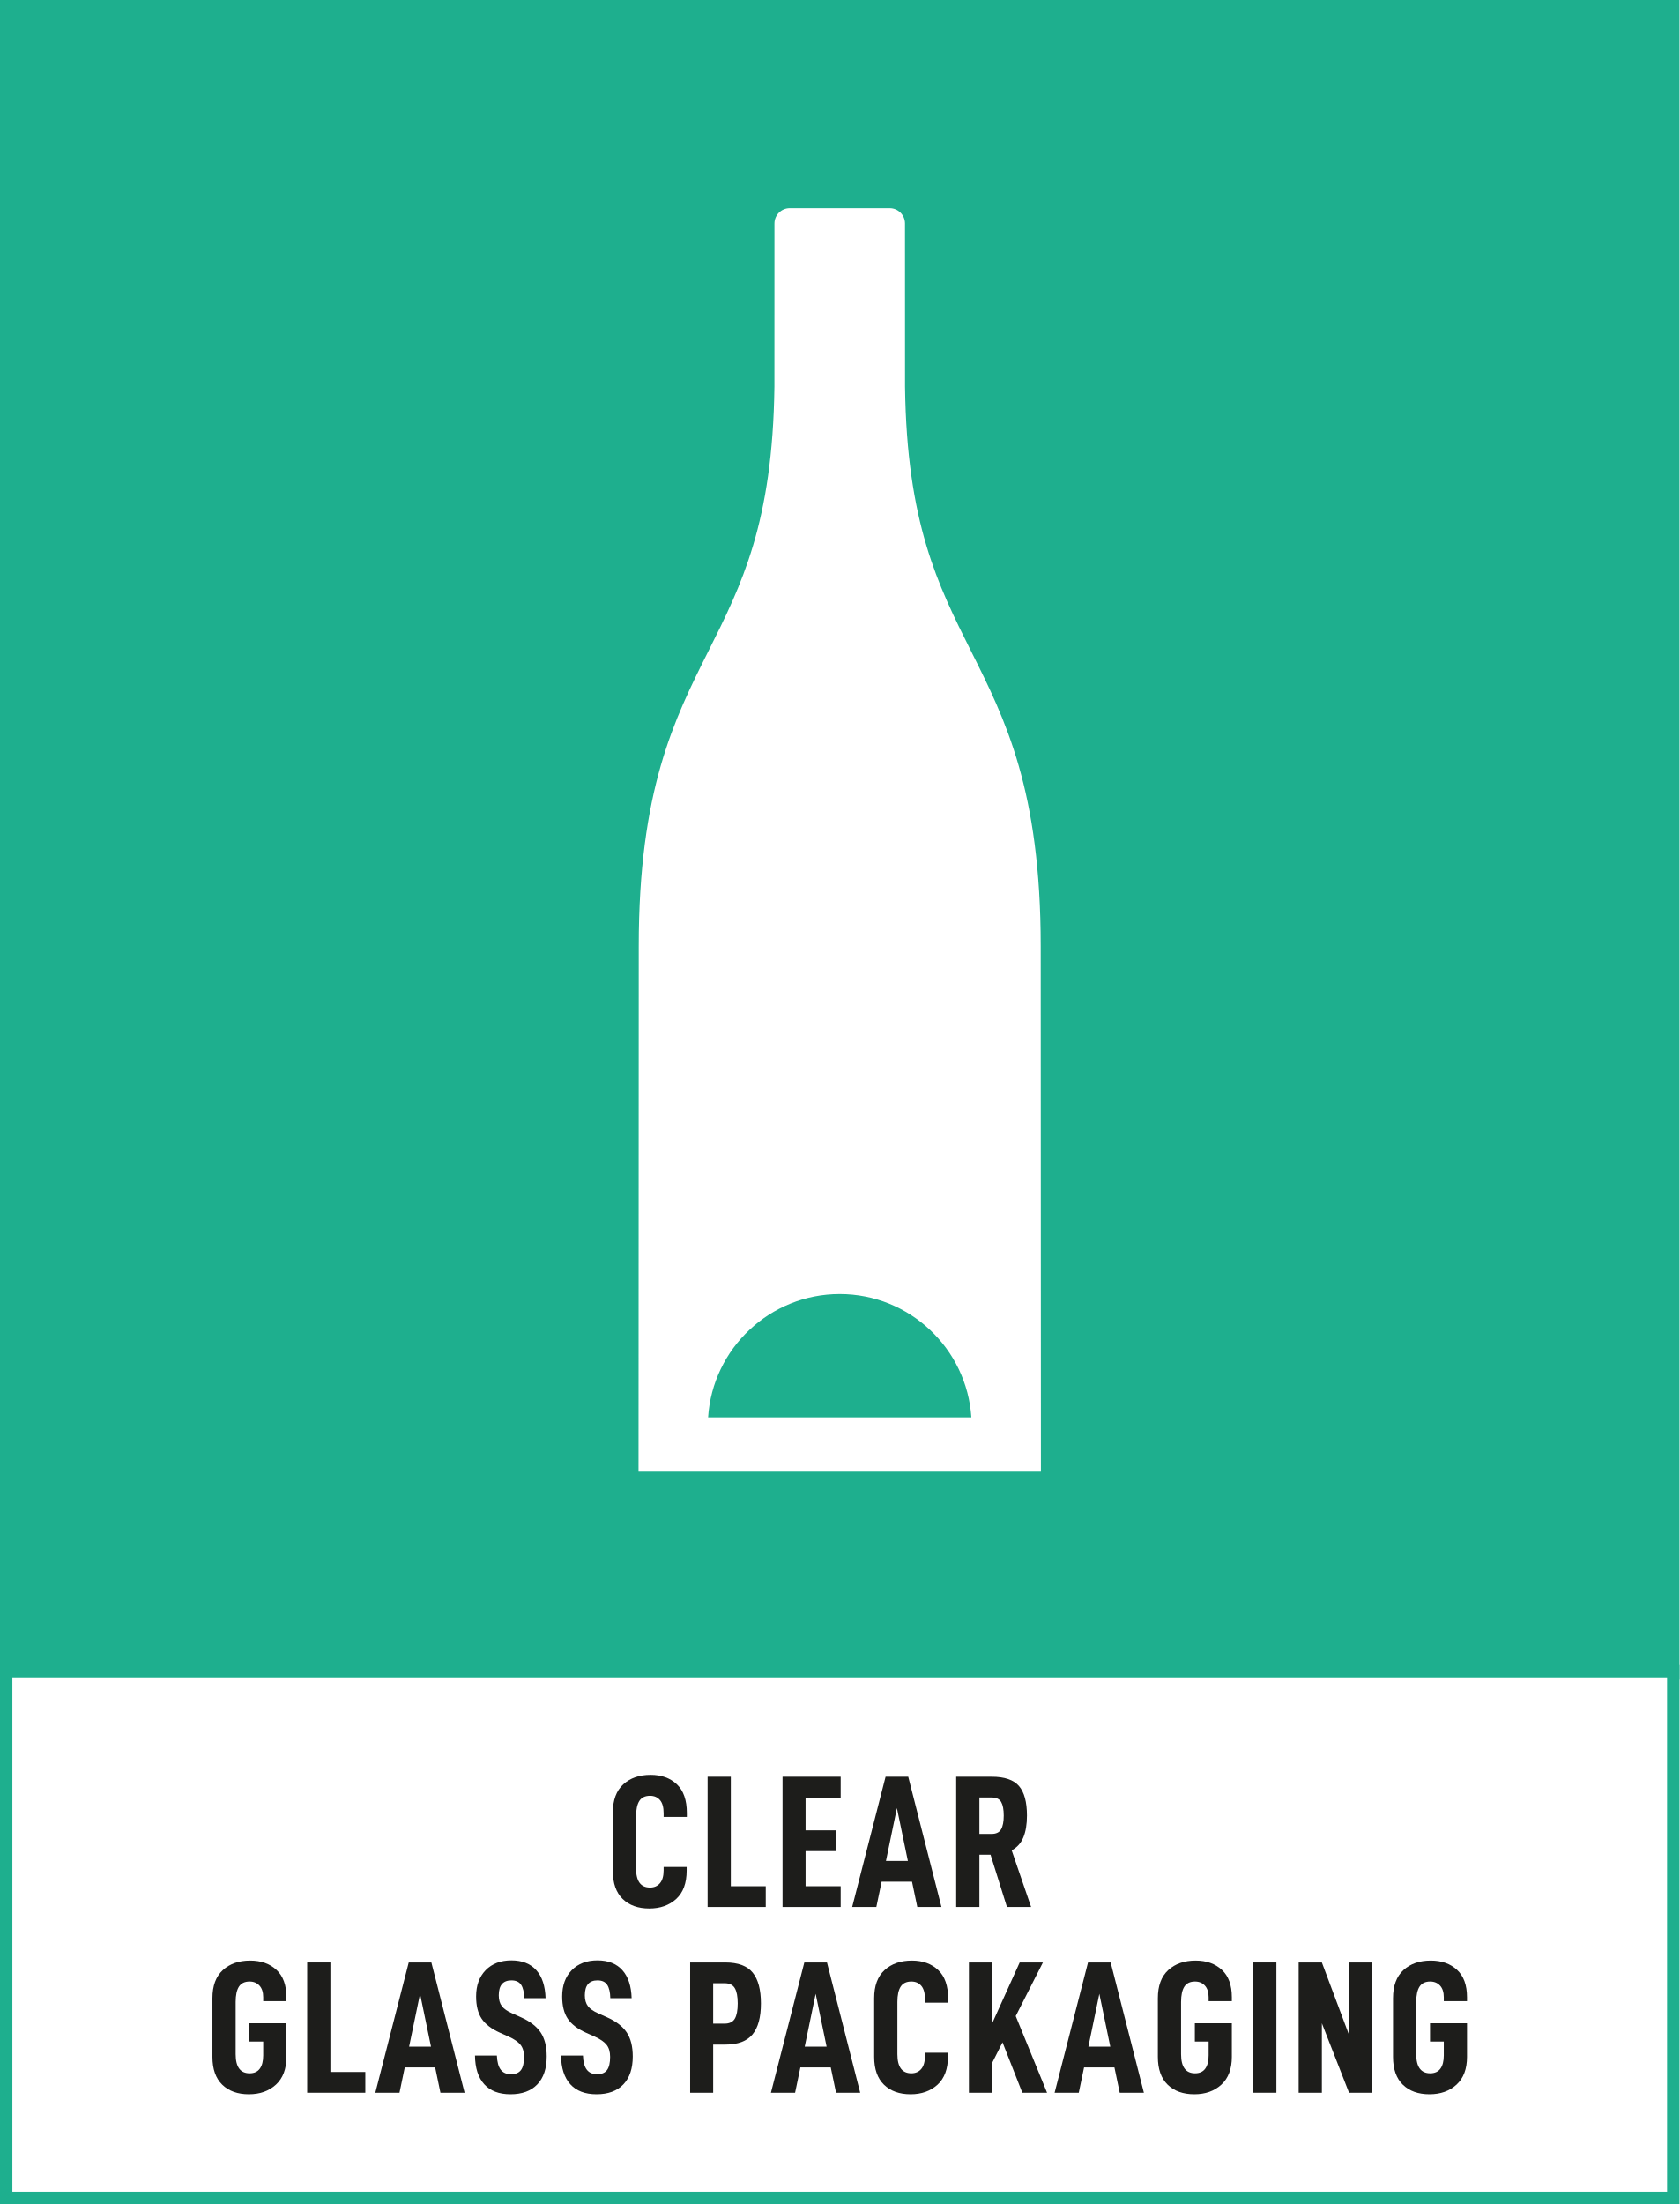
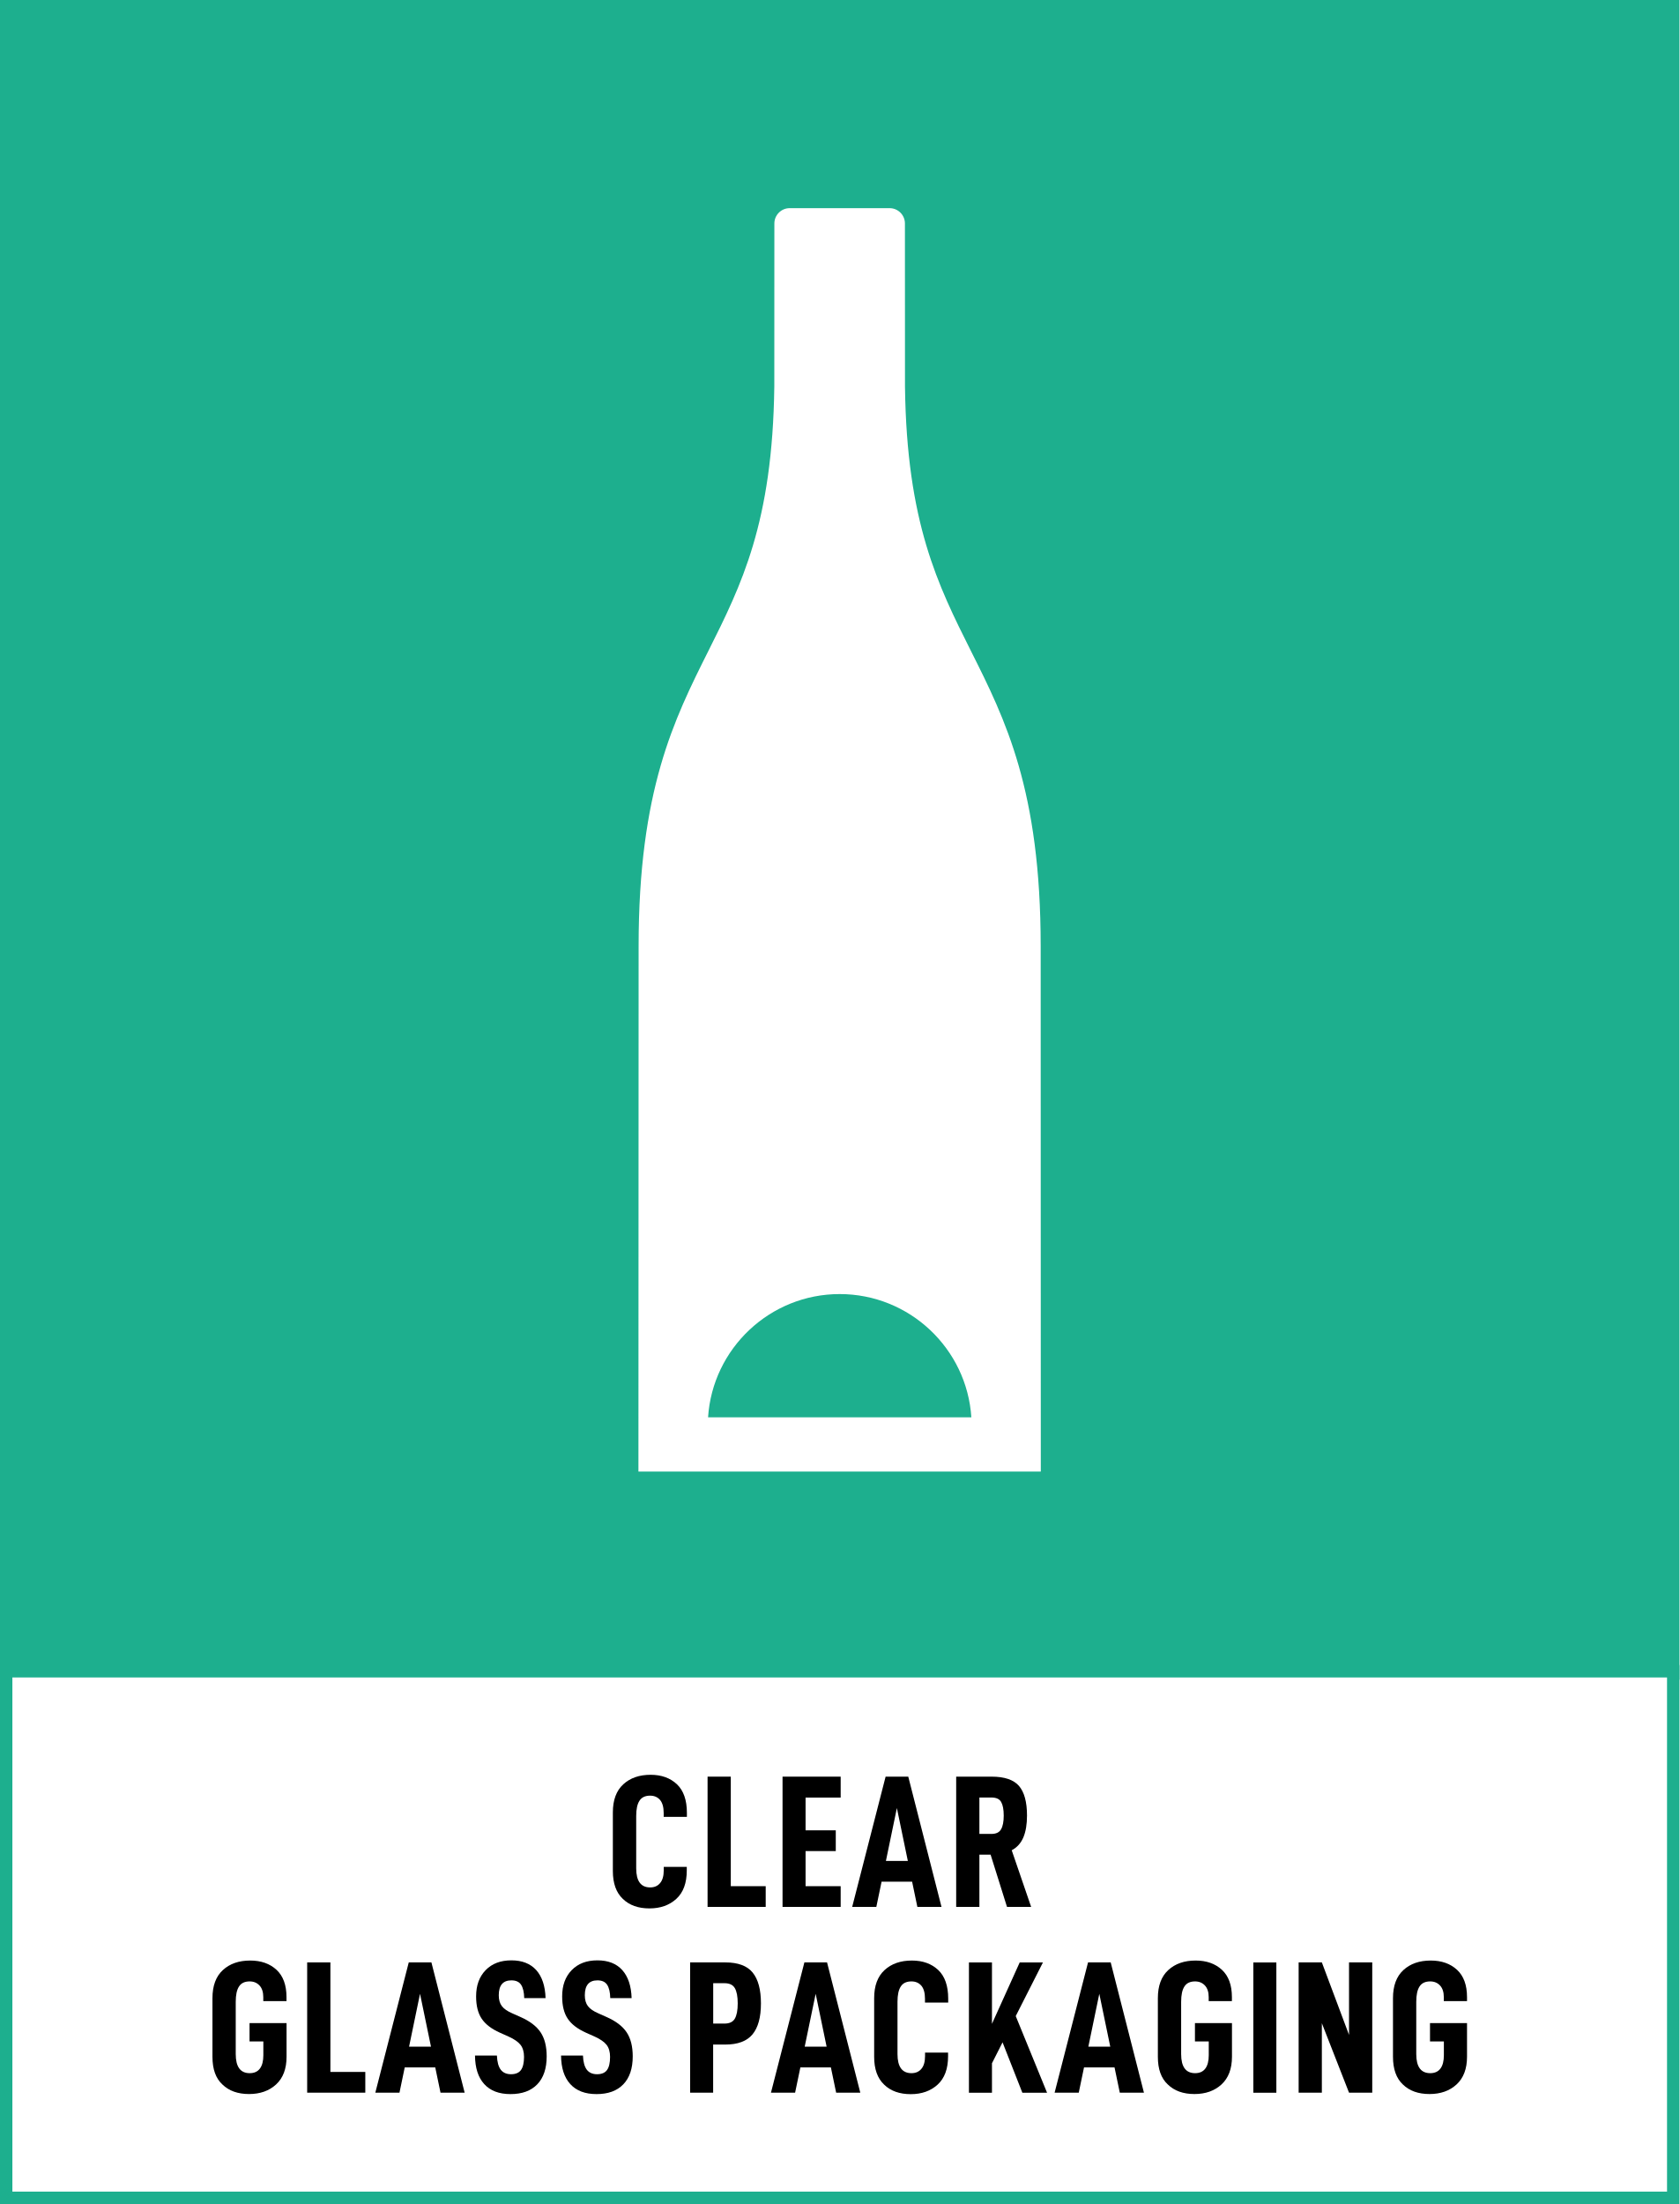
- <svg xmlns="http://www.w3.org/2000/svg" version="1.1" id="svg2" xml:space="preserve" width="361.721" height="474.607" viewBox="0 0 361.721 474.607">
-   <defs id="defs6">
-     <clipPath clipPathUnits="userSpaceOnUse" id="clipPath26">
-       <path d="M 0,355.955 H 271.291 V 0 H 0 Z" id="path24" />
-     </clipPath>
-     <clipPath clipPathUnits="userSpaceOnUse" id="clipPath108">
-       <path d="M 0,355.955 H 271.291 V 0 H 0 Z" id="path106" />
-     </clipPath>
-   </defs>
-   <g id="g10" transform="matrix(1.333333,0,0,-1.333333,0,474.6067)">
-     <path d="M 1,85.663 H 270.291 V 354.955 H 1 Z" style="fill:#1eaf8e;fill-opacity:1;fill-rule:nonzero;stroke:none" id="path12" />
-     <path d="M 0,84.664 H 271.291 V 355.956 L 0,355.956 Z M 2,353.955 H 269.291 V 86.664 H 2 Z" style="fill:#1eaf8e;fill-opacity:1;fill-rule:nonzero;stroke:none" id="path14" />
-     <path d="M 1,1 H 270.291 V 86.039 H 1 Z" style="fill:#ffffff;fill-opacity:1;fill-rule:nonzero;stroke:none" id="path16" />
-     <path d="M 0,0 H 271.292 V 87.04 H 0 Z M 2,85.039 H 269.292 V 2.001 L 2,2.001 Z" style="fill:#1eaf8e;fill-opacity:1;fill-rule:nonzero;stroke:none" id="path18" />
-     <g id="g20">
-       <g id="g22" clip-path="url(#clipPath26)">
-         <g id="g28" transform="translate(98.9986,53.7631)">
-           <path d="m 0,0 v 9.481 c 0,1.993 0.56,3.501 1.677,4.528 1.118,1.026 2.592,1.54 4.421,1.54 1.748,0 3.16,-0.508 4.237,-1.525 1.078,-1.016 1.616,-2.56 1.616,-4.633 V 8.75 h -3.75 v 0.609 c 0,0.956 -0.198,1.662 -0.595,2.12 -0.395,0.457 -0.929,0.686 -1.6,0.686 -0.792,0 -1.366,-0.274 -1.722,-0.823 C 3.928,10.793 3.75,9.97 3.75,8.872 V 0.427 c 0,-2.053 0.752,-3.079 2.256,-3.079 0.671,0 1.205,0.234 1.6,0.701 0.397,0.468 0.595,1.159 0.595,2.073 v 0.549 h 3.72 V 0.092 c 0,-2.032 -0.565,-3.562 -1.692,-4.588 -1.128,-1.026 -2.577,-1.54 -4.344,-1.54 -1.81,0 -3.242,0.514 -4.299,1.54 C 0.528,-3.47 0,-1.972 0,0" style="fill:#1d1d1b;fill-opacity:1;fill-rule:nonzero;stroke:none" id="path30" />
-         </g>
-         <g id="g32" transform="translate(118.0542,69.0072)">
-           <path d="m 0,0 v -17.683 h 5.641 v -3.353 H -3.75 V 0 Z" style="fill:#1d1d1b;fill-opacity:1;fill-rule:nonzero;stroke:none" id="path34" />
-         </g>
-         <g id="g36" transform="translate(130.1285,60.349)">
-           <path d="M 0,0 H 4.877 V -3.354 H 0 v -5.67 h 5.67 v -3.354 H -3.72 V 8.658 H 5.67 V 5.273 l -5.67,0 z" style="fill:#1d1d1b;fill-opacity:1;fill-rule:nonzero;stroke:none" id="path38" />
-         </g>
-         <g id="g40" transform="translate(144.8838,63.9457)">
-           <path d="m 0,0 -1.769,-8.536 h 3.538 z m -2.47,-11.89 -0.853,-4.085 H -7.226 L -1.829,5.062 H 1.829 L 7.195,-15.975 H 3.293 l -0.854,4.085 z" style="fill:#1d1d1b;fill-opacity:1;fill-rule:nonzero;stroke:none" id="path42" />
-         </g>
-         <g id="g44" transform="translate(160.1592,59.769)">
-           <path d="M 0,0 C 0.752,0 1.271,0.249 1.555,0.747 1.84,1.245 1.981,1.982 1.981,2.958 1.981,3.934 1.845,4.665 1.57,5.152 1.296,5.641 0.772,5.885 0,5.885 H -1.951 V 0 Z m -1.951,-3.354 v -8.444 h -3.75 V 9.238 H 0.03 C 2.104,9.238 3.572,8.74 4.436,7.744 5.3,6.748 5.731,5.152 5.731,2.958 5.731,1.556 5.538,0.387 5.152,-0.549 4.767,-1.483 4.136,-2.185 3.263,-2.652 l 3.139,-9.146 H 2.5 l -2.652,8.444 z" style="fill:#1d1d1b;fill-opacity:1;fill-rule:nonzero;stroke:none" id="path46" />
-         </g>
-         <g id="g48" transform="translate(34.316,23.7631)">
-           <path d="m 0,0 v 9.481 c 0,1.993 0.56,3.501 1.677,4.528 1.118,1.026 2.592,1.54 4.421,1.54 1.748,0 3.16,-0.498 4.237,-1.494 1.078,-0.996 1.616,-2.47 1.616,-4.421 v -0.64 h -3.75 v 0.64 c 0,0.813 -0.203,1.438 -0.609,1.875 -0.406,0.437 -0.936,0.656 -1.586,0.656 -0.792,0 -1.366,-0.274 -1.722,-0.823 C 3.928,10.793 3.75,9.97 3.75,8.872 V 0.427 c 0,-2.053 0.752,-3.079 2.256,-3.079 0.732,0 1.281,0.249 1.646,0.747 0.367,0.498 0.549,1.215 0.549,2.149 V 2.47 H 5.976 v 2.957 h 5.975 V 0 c 0,-1.951 -0.563,-3.444 -1.692,-4.481 -1.128,-1.037 -2.586,-1.555 -4.374,-1.555 -1.81,0 -3.242,0.514 -4.299,1.54 C 0.528,-3.47 0,-1.972 0,0" style="fill:#1d1d1b;fill-opacity:1;fill-rule:nonzero;stroke:none" id="path50" />
-         </g>
-         <g id="g52" transform="translate(53.3716,39.0072)">
-           <path d="m 0,0 v -17.683 h 5.641 v -3.353 H -3.75 V 0 Z" style="fill:#1d1d1b;fill-opacity:1;fill-rule:nonzero;stroke:none" id="path54" />
-         </g>
-         <g id="g56" transform="translate(67.854,33.9457)">
-           <path d="m 0,0 -1.769,-8.536 h 3.538 z m -2.47,-11.89 -0.853,-4.085 H -7.226 L -1.829,5.062 H 1.829 L 7.195,-15.975 H 3.293 l -0.854,4.085 z" style="fill:#1d1d1b;fill-opacity:1;fill-rule:nonzero;stroke:none" id="path58" />
-         </g>
-         <g id="g60" transform="translate(76.7261,23.977)">
-           <path d="m 0,0 h 3.537 c 0.04,-1.037 0.248,-1.799 0.625,-2.287 0.376,-0.487 0.93,-0.732 1.661,-0.732 0.732,0 1.266,0.224 1.601,0.671 0.335,0.448 0.503,1.159 0.503,2.134 C 7.927,0.6 7.739,1.245 7.362,1.723 6.986,2.2 6.352,2.642 5.457,3.049 L 4.024,3.688 C 2.663,4.299 1.682,5.051 1.082,5.944 0.482,6.839 0.183,8.038 0.183,9.542 c 0,1.769 0.513,3.181 1.54,4.238 1.026,1.057 2.413,1.585 4.161,1.585 1.727,0 3.064,-0.523 4.01,-1.57 0.944,-1.047 1.448,-2.556 1.508,-4.527 H 7.957 C 7.937,10.224 7.77,10.939 7.454,11.417 7.14,11.895 6.616,12.134 5.884,12.134 4.522,12.134 3.842,11.331 3.842,9.726 3.842,8.993 4.009,8.409 4.345,7.973 4.68,7.535 5.244,7.144 6.036,6.799 L 7.408,6.188 c 1.464,-0.65 2.526,-1.462 3.187,-2.438 0.66,-0.976 0.99,-2.276 0.99,-3.902 0,-1.952 -0.508,-3.455 -1.524,-4.513 C 9.045,-5.722 7.602,-6.25 5.731,-6.25 3.882,-6.25 2.47,-5.711 1.494,-4.634 0.519,-3.557 0.021,-2.013 0,0" style="fill:#1d1d1b;fill-opacity:1;fill-rule:nonzero;stroke:none" id="path62" />
-         </g>
-         <g id="g64" transform="translate(90.6294,23.977)">
-           <path d="m 0,0 h 3.537 c 0.04,-1.037 0.248,-1.799 0.625,-2.287 0.376,-0.487 0.93,-0.732 1.661,-0.732 0.732,0 1.266,0.224 1.601,0.671 0.335,0.448 0.503,1.159 0.503,2.134 C 7.927,0.6 7.739,1.245 7.362,1.723 6.986,2.2 6.352,2.642 5.457,3.049 L 4.024,3.688 C 2.663,4.299 1.682,5.051 1.082,5.944 0.482,6.839 0.183,8.038 0.183,9.542 c 0,1.769 0.513,3.181 1.54,4.238 1.026,1.057 2.414,1.585 4.161,1.585 1.727,0 3.064,-0.523 4.01,-1.57 0.944,-1.047 1.448,-2.556 1.508,-4.527 H 7.957 C 7.937,10.224 7.77,10.939 7.454,11.417 7.14,11.895 6.616,12.134 5.884,12.134 4.522,12.134 3.842,11.331 3.842,9.726 3.842,8.993 4.009,8.409 4.345,7.973 4.68,7.535 5.244,7.144 6.036,6.799 L 7.408,6.188 c 1.464,-0.65 2.526,-1.462 3.187,-2.438 0.66,-0.976 0.99,-2.276 0.99,-3.902 0,-1.952 -0.508,-3.455 -1.524,-4.513 C 9.045,-5.722 7.602,-6.25 5.731,-6.25 3.882,-6.25 2.47,-5.711 1.494,-4.634 0.519,-3.557 0.021,-2.013 0,0" style="fill:#1d1d1b;fill-opacity:1;fill-rule:nonzero;stroke:none" id="path66" />
-         </g>
-         <g id="g68" transform="translate(119.1665,32.391)">
-           <path d="m 0,0 c 0,1.118 -0.157,1.941 -0.473,2.47 -0.314,0.528 -0.868,0.793 -1.661,0.793 h -1.829 v -6.525 h 1.829 c 0.793,0 1.347,0.264 1.661,0.792 C -0.157,-1.94 0,-1.117 0,0 M 3.75,0 C 3.75,-2.235 3.298,-3.902 2.394,-5 1.489,-6.098 0.021,-6.646 -2.012,-6.646 h -1.951 v -7.774 h -3.72 V 6.616 h 5.671 C 0.062,6.616 1.54,6.067 2.424,4.97 3.309,3.872 3.75,2.216 3.75,0" style="fill:#1d1d1b;fill-opacity:1;fill-rule:nonzero;stroke:none" id="path70" />
-         </g>
-         <g id="g72" transform="translate(131.7583,33.9457)">
-           <path d="m 0,0 -1.769,-8.536 h 3.537 z m -2.47,-11.89 -0.853,-4.085 H -7.226 L -1.829,5.062 H 1.829 L 7.195,-15.975 H 3.292 l -0.853,4.085 z" style="fill:#1d1d1b;fill-opacity:1;fill-rule:nonzero;stroke:none" id="path74" />
-         </g>
-         <g id="g76" transform="translate(141.21,23.7631)">
-           <path d="m 0,0 v 9.481 c 0,1.993 0.56,3.501 1.677,4.528 1.118,1.026 2.592,1.54 4.421,1.54 1.748,0 3.16,-0.508 4.237,-1.525 1.078,-1.016 1.616,-2.56 1.616,-4.633 V 8.75 h -3.75 v 0.609 c 0,0.956 -0.198,1.662 -0.595,2.12 -0.395,0.457 -0.929,0.686 -1.6,0.686 -0.792,0 -1.366,-0.274 -1.722,-0.823 C 3.928,10.793 3.75,9.97 3.75,8.872 V 0.427 c 0,-2.053 0.752,-3.079 2.256,-3.079 0.671,0 1.205,0.234 1.6,0.701 0.397,0.468 0.595,1.159 0.595,2.073 v 0.549 h 3.72 V 0.092 c 0,-2.032 -0.565,-3.562 -1.692,-4.588 -1.128,-1.026 -2.577,-1.54 -4.344,-1.54 -1.81,0 -3.242,0.514 -4.299,1.54 C 0.528,-3.47 0,-1.972 0,0" style="fill:#1d1d1b;fill-opacity:1;fill-rule:nonzero;stroke:none" id="path78" />
-         </g>
-         <g id="g80" transform="translate(160.2354,22.727)">
-           <path d="M 0,0 V -4.756 H -3.72 V 16.28 H 0 V 6.372 l 4.481,9.908 h 3.75 L 3.841,7.622 8.902,-4.756 H 4.908 l -3.201,8.14 z" style="fill:#1d1d1b;fill-opacity:1;fill-rule:nonzero;stroke:none" id="path82" />
-         </g>
-         <g id="g84" transform="translate(177.5831,33.9457)">
-           <path d="m 0,0 -1.769,-8.536 h 3.538 z m -2.47,-11.89 -0.853,-4.085 H -7.226 L -1.829,5.062 H 1.829 L 7.195,-15.975 H 3.293 l -0.854,4.085 z" style="fill:#1d1d1b;fill-opacity:1;fill-rule:nonzero;stroke:none" id="path86" />
-         </g>
-         <g id="g88" transform="translate(187.0352,23.7631)">
-           <path d="m 0,0 v 9.481 c 0,1.993 0.56,3.501 1.677,4.528 1.118,1.026 2.592,1.54 4.421,1.54 1.748,0 3.16,-0.498 4.237,-1.494 1.078,-0.996 1.616,-2.47 1.616,-4.421 v -0.64 h -3.75 v 0.64 c 0,0.813 -0.203,1.438 -0.609,1.875 -0.406,0.437 -0.936,0.656 -1.586,0.656 -0.792,0 -1.366,-0.274 -1.722,-0.823 C 3.928,10.793 3.75,9.97 3.75,8.872 V 0.427 c 0,-2.053 0.752,-3.079 2.256,-3.079 0.732,0 1.281,0.249 1.646,0.747 0.367,0.498 0.549,1.215 0.549,2.149 V 2.47 H 5.976 v 2.957 h 5.975 V 0 c 0,-1.951 -0.563,-3.444 -1.692,-4.481 -1.128,-1.037 -2.586,-1.555 -4.374,-1.555 -1.81,0 -3.242,0.514 -4.299,1.54 C 0.528,-3.47 0,-1.972 0,0" style="fill:#1d1d1b;fill-opacity:1;fill-rule:nonzero;stroke:none" id="path90" />
-         </g>
-         <path d="m 206.183,17.971 h -3.72 v 21.036 h 3.72 z" style="fill:#1d1d1b;fill-opacity:1;fill-rule:nonzero;stroke:none" id="path92" />
-         <g id="g94" transform="translate(221.67,17.9711)">
-           <path d="M 0,0 H -3.749 L -8.14,11.219 V 0 h -3.75 v 21.036 h 3.75 L -3.749,9.329 V 21.036 H 0 Z" style="fill:#1d1d1b;fill-opacity:1;fill-rule:nonzero;stroke:none" id="path96" />
-         </g>
-         <g id="g98" transform="translate(225.0245,23.7631)">
-           <path d="m 0,0 v 9.481 c 0,1.993 0.56,3.501 1.677,4.528 1.118,1.026 2.592,1.54 4.421,1.54 1.748,0 3.16,-0.498 4.237,-1.494 1.078,-0.996 1.616,-2.47 1.616,-4.421 v -0.64 h -3.75 v 0.64 c 0,0.813 -0.203,1.438 -0.609,1.875 -0.406,0.437 -0.936,0.656 -1.586,0.656 -0.792,0 -1.366,-0.274 -1.722,-0.823 C 3.928,10.793 3.75,9.97 3.75,8.872 V 0.427 c 0,-2.053 0.752,-3.079 2.256,-3.079 0.732,0 1.281,0.249 1.646,0.747 0.367,0.498 0.549,1.215 0.549,2.149 V 2.47 H 5.976 v 2.957 h 5.975 V 0 c 0,-1.951 -0.563,-3.444 -1.692,-4.481 -1.128,-1.037 -2.586,-1.555 -4.374,-1.555 -1.81,0 -3.242,0.514 -4.299,1.54 C 0.528,-3.47 0,-1.972 0,0" style="fill:#1d1d1b;fill-opacity:1;fill-rule:nonzero;stroke:none" id="path100" />
-         </g>
-       </g>
+ <svg xmlns="http://www.w3.org/2000/svg" version="1.1" x="0px" y="0px" viewBox="0 0 271.29 355.96" style="enable-background:new 0 0 271.29 355.96;" xml:space="preserve">
+   <style type="text/css">
+ 	.st0{fill:#1DAF8E;}
+ 	.st1{fill:#FFFFFF;}
+ </style>
+   <g id="bakgrund">
+     <g>
+       <rect x="1" y="1" class="st0" width="269.29" height="269.29" />
+       <path class="st0" d="M271.29,271.29H0V0h271.29V271.29z M2,269.29h267.29V2H2V269.29z" />
    </g>
-     <g id="g102">
-       <g id="g104" clip-path="url(#clipPath108)">
-         <g id="g110" transform="translate(156.9082,127.0483)">
-           <path d="m 0,0 h -42.525 c 0.721,11.101 9.982,19.911 21.262,19.911 C -9.982,19.911 -0.721,11.101 0,0 m 11.203,76.075 v -0.001 c 0,25.216 -5.722,36.638 -11.256,47.683 -5.34,10.658 -10.384,20.725 -10.66,42.688 l -0.006,26.371 c 0,1.363 -1.108,2.471 -2.47,2.471 h -16.146 c -1.362,0 -2.471,-1.108 -2.472,-2.471 l -0.005,-26.354 c -0.277,-21.98 -5.32,-32.047 -10.661,-42.705 -5.533,-11.045 -11.255,-22.467 -11.255,-47.682 l -0.035,-84.84 h 65 z" style="fill:#ffffff;fill-opacity:1;fill-rule:nonzero;stroke:none" id="path112" />
-         </g>
-       </g>
+     <g>
+       <rect x="1" y="269.92" class="st1" width="269.29" height="85.04" />
+       <path class="st0" d="M271.29,355.96H0v-87.04h271.29V355.96z M2,353.96h267.29v-83.04H2V353.96z" />
+     </g>
+   </g>
+   <g id="namn">
+     <g>
+       <path d="M99,302.19v-9.48c0-1.99,0.56-3.5,1.68-4.53c1.12-1.03,2.59-1.54,4.42-1.54c1.75,0,3.16,0.51,4.24,1.52    c1.08,1.02,1.62,2.56,1.62,4.63v0.64h-3.75v-0.61c0-0.96-0.2-1.66-0.59-2.12c-0.4-0.46-0.93-0.69-1.6-0.69    c-0.79,0-1.37,0.27-1.72,0.82c-0.36,0.55-0.53,1.37-0.53,2.47v8.45c0,2.05,0.75,3.08,2.26,3.08c0.67,0,1.21-0.23,1.6-0.7    c0.4-0.47,0.59-1.16,0.59-2.07v-0.55h3.72v0.58c0,2.03-0.56,3.56-1.69,4.59s-2.58,1.54-4.34,1.54c-1.81,0-3.24-0.51-4.3-1.54    C99.53,305.66,99,304.16,99,302.19z" />
+       <path d="M118.05,286.95v17.68h5.64v3.35h-9.39v-21.04H118.05z" />
+       <path d="M130.13,295.61h4.88v3.35h-4.88v5.67h5.67v3.35h-9.39v-21.04h9.39v3.38h-5.67V295.61z" />
+       <path d="M142.41,303.9l-0.85,4.08h-3.9l5.4-21.04h3.66l5.37,21.04h-3.9l-0.85-4.08H142.41z M144.88,292.01l-1.77,8.54h3.54    L144.88,292.01z" />
+       <path d="M158.21,299.54v8.44h-3.75v-21.04h5.73c2.07,0,3.54,0.5,4.41,1.49c0.86,1,1.3,2.59,1.3,4.79c0,1.4-0.19,2.57-0.58,3.51    c-0.39,0.93-1.02,1.64-1.89,2.1l3.14,9.15h-3.9l-2.65-8.44H158.21z M160.16,296.19c0.75,0,1.27-0.25,1.55-0.75    c0.29-0.5,0.43-1.24,0.43-2.21s-0.14-1.71-0.41-2.19c-0.27-0.49-0.8-0.73-1.57-0.73h-1.95v5.88H160.16z" />
+       <path d="M34.32,332.19v-9.48c0-1.99,0.56-3.5,1.68-4.53c1.12-1.03,2.59-1.54,4.42-1.54c1.75,0,3.16,0.5,4.24,1.49    c1.08,1,1.62,2.47,1.62,4.42v0.64h-3.75v-0.64c0-0.81-0.2-1.44-0.61-1.88c-0.41-0.44-0.94-0.66-1.59-0.66    c-0.79,0-1.37,0.27-1.72,0.82c-0.36,0.55-0.53,1.37-0.53,2.47v8.45c0,2.05,0.75,3.08,2.26,3.08c0.73,0,1.28-0.25,1.65-0.75    c0.37-0.5,0.55-1.21,0.55-2.15v-2.23h-2.23v-2.96h5.98v5.43c0,1.95-0.56,3.44-1.69,4.48c-1.13,1.04-2.59,1.55-4.37,1.55    c-1.81,0-3.24-0.51-4.3-1.54C34.84,335.66,34.32,334.16,34.32,332.19z" />
+       <path d="M53.37,316.95v17.68h5.64v3.35h-9.39v-21.04H53.37z" />
+       <path d="M65.38,333.9l-0.85,4.08h-3.9l5.4-21.04h3.66l5.37,21.04h-3.9l-0.85-4.08H65.38z M67.85,322.01l-1.77,8.54h3.54    L67.85,322.01z" />
+       <path d="M76.73,331.98h3.54c0.04,1.04,0.25,1.8,0.62,2.29c0.38,0.49,0.93,0.73,1.66,0.73s1.27-0.22,1.6-0.67s0.5-1.16,0.5-2.13    c0-0.81-0.19-1.46-0.56-1.94c-0.38-0.48-1.01-0.92-1.91-1.33l-1.43-0.64c-1.36-0.61-2.34-1.36-2.94-2.26    c-0.6-0.89-0.9-2.09-0.9-3.6c0-1.77,0.51-3.18,1.54-4.24c1.03-1.06,2.41-1.58,4.16-1.58c1.73,0,3.06,0.52,4.01,1.57    c0.94,1.05,1.45,2.56,1.51,4.53h-3.45c-0.02-0.96-0.19-1.67-0.5-2.15c-0.31-0.48-0.84-0.72-1.57-0.72c-1.36,0-2.04,0.8-2.04,2.41    c0,0.73,0.17,1.32,0.5,1.75c0.33,0.44,0.9,0.83,1.69,1.17l1.37,0.61c1.46,0.65,2.53,1.46,3.19,2.44c0.66,0.98,0.99,2.28,0.99,3.9    c0,1.95-0.51,3.46-1.52,4.51c-1.02,1.06-2.46,1.58-4.33,1.58c-1.85,0-3.26-0.54-4.24-1.62S76.75,333.99,76.73,331.98z" />
+       <path d="M90.63,331.98h3.54c0.04,1.04,0.25,1.8,0.62,2.29c0.38,0.49,0.93,0.73,1.66,0.73s1.27-0.22,1.6-0.67s0.5-1.16,0.5-2.13    c0-0.81-0.19-1.46-0.56-1.94c-0.38-0.48-1.01-0.92-1.91-1.33l-1.43-0.64c-1.36-0.61-2.34-1.36-2.94-2.26    c-0.6-0.89-0.9-2.09-0.9-3.6c0-1.77,0.51-3.18,1.54-4.24c1.03-1.06,2.41-1.58,4.16-1.58c1.73,0,3.06,0.52,4.01,1.57    c0.94,1.05,1.45,2.56,1.51,4.53h-3.45c-0.02-0.96-0.19-1.67-0.5-2.15c-0.31-0.48-0.84-0.72-1.57-0.72c-1.36,0-2.04,0.8-2.04,2.41    c0,0.73,0.17,1.32,0.5,1.75c0.33,0.44,0.9,0.83,1.69,1.17l1.37,0.61c1.46,0.65,2.53,1.46,3.19,2.44c0.66,0.98,0.99,2.28,0.99,3.9    c0,1.95-0.51,3.46-1.52,4.51c-1.02,1.06-2.46,1.58-4.33,1.58c-1.85,0-3.26-0.54-4.24-1.62S90.65,333.99,90.63,331.98z" />
+       <path d="M122.92,323.56c0,2.24-0.45,3.9-1.36,5s-2.37,1.65-4.41,1.65h-1.95v7.77h-3.72v-21.04h5.67c2.07,0,3.55,0.55,4.44,1.65    C122.48,319.69,122.92,321.35,122.92,323.56z M119.17,323.56c0-1.12-0.16-1.94-0.47-2.47c-0.31-0.53-0.87-0.79-1.66-0.79h-1.83    v6.52h1.83c0.79,0,1.35-0.26,1.66-0.79C119.01,325.5,119.17,324.68,119.17,323.56z" />
+       <path d="M129.29,333.9l-0.85,4.08h-3.9l5.4-21.04h3.66l5.37,21.04h-3.9l-0.85-4.08H129.29z M131.76,322.01l-1.77,8.54h3.54    L131.76,322.01z" />
+       <path d="M141.21,332.19v-9.48c0-1.99,0.56-3.5,1.68-4.53c1.12-1.03,2.59-1.54,4.42-1.54c1.75,0,3.16,0.51,4.24,1.52    c1.08,1.02,1.62,2.56,1.62,4.63v0.64h-3.75v-0.61c0-0.96-0.2-1.66-0.59-2.12c-0.4-0.46-0.93-0.69-1.6-0.69    c-0.79,0-1.37,0.27-1.72,0.82c-0.36,0.55-0.53,1.37-0.53,2.47v8.45c0,2.05,0.75,3.08,2.26,3.08c0.67,0,1.21-0.23,1.6-0.7    c0.4-0.47,0.59-1.16,0.59-2.07v-0.55h3.72v0.58c0,2.03-0.56,3.56-1.69,4.59s-2.58,1.54-4.34,1.54c-1.81,0-3.24-0.51-4.3-1.54    C141.74,335.66,141.21,334.16,141.21,332.19z" />
+       <path d="M160.24,333.23v4.76h-3.72v-21.04h3.72v9.91l4.48-9.91h3.75l-4.39,8.66l5.06,12.38h-3.99l-3.2-8.14L160.24,333.23z" />
+       <path d="M175.11,333.9l-0.85,4.08h-3.9l5.4-21.04h3.66l5.37,21.04h-3.9l-0.85-4.08H175.11z M177.58,322.01l-1.77,8.54h3.54    L177.58,322.01z" />
+       <path d="M187.04,332.19v-9.48c0-1.99,0.56-3.5,1.68-4.53c1.12-1.03,2.59-1.54,4.42-1.54c1.75,0,3.16,0.5,4.24,1.49    c1.08,1,1.62,2.47,1.62,4.42v0.64h-3.75v-0.64c0-0.81-0.2-1.44-0.61-1.88c-0.41-0.44-0.94-0.66-1.59-0.66    c-0.79,0-1.37,0.27-1.72,0.82c-0.36,0.55-0.53,1.37-0.53,2.47v8.45c0,2.05,0.75,3.08,2.26,3.08c0.73,0,1.28-0.25,1.65-0.75    c0.37-0.5,0.55-1.21,0.55-2.15v-2.23h-2.23v-2.96h5.98v5.43c0,1.95-0.56,3.44-1.69,4.48c-1.13,1.04-2.59,1.55-4.37,1.55    c-1.81,0-3.24-0.51-4.3-1.54C187.56,335.66,187.04,334.16,187.04,332.19z" />
+       <path d="M206.18,316.95v21.04h-3.72v-21.04H206.18z" />
+       <path d="M221.67,337.98h-3.75l-4.39-11.22v11.22h-3.75v-21.04h3.75l4.39,11.71v-11.71h3.75V337.98z" />
+       <path d="M225.02,332.19v-9.48c0-1.99,0.56-3.5,1.68-4.53c1.12-1.03,2.59-1.54,4.42-1.54c1.75,0,3.16,0.5,4.24,1.49    c1.08,1,1.62,2.47,1.62,4.42v0.64h-3.75v-0.64c0-0.81-0.2-1.44-0.61-1.88c-0.41-0.44-0.94-0.66-1.59-0.66    c-0.79,0-1.37,0.27-1.72,0.82c-0.36,0.55-0.53,1.37-0.53,2.47v8.45c0,2.05,0.75,3.08,2.26,3.08c0.73,0,1.28-0.25,1.65-0.75    c0.37-0.5,0.55-1.21,0.55-2.15v-2.23H231v-2.96h5.98v5.43c0,1.95-0.56,3.44-1.69,4.48c-1.13,1.04-2.59,1.55-4.37,1.55    c-1.81,0-3.24-0.51-4.3-1.54C225.55,335.66,225.02,334.16,225.02,332.19z" />
+     </g>
+   </g>
+   <g id="ikon">
+     <g>
+       <path class="st1" d="M168.11,152.83L168.11,152.83c0-25.22-5.72-36.64-11.26-47.68c-5.34-10.66-10.38-20.73-10.66-42.69    l-0.01-26.37c0-1.36-1.11-2.47-2.47-2.47h-16.15c-1.36,0-2.47,1.11-2.47,2.47l-0.01,26.35c-0.28,21.98-5.32,32.05-10.66,42.71    c-5.53,11.05-11.26,22.47-11.26,47.68l-0.03,84.84h65L168.11,152.83z M156.91,228.91h-42.53c0.72-11.1,9.98-19.91,21.26-19.91    C146.93,209,156.19,217.81,156.91,228.91z" />
    </g>
  </g>
</svg>
